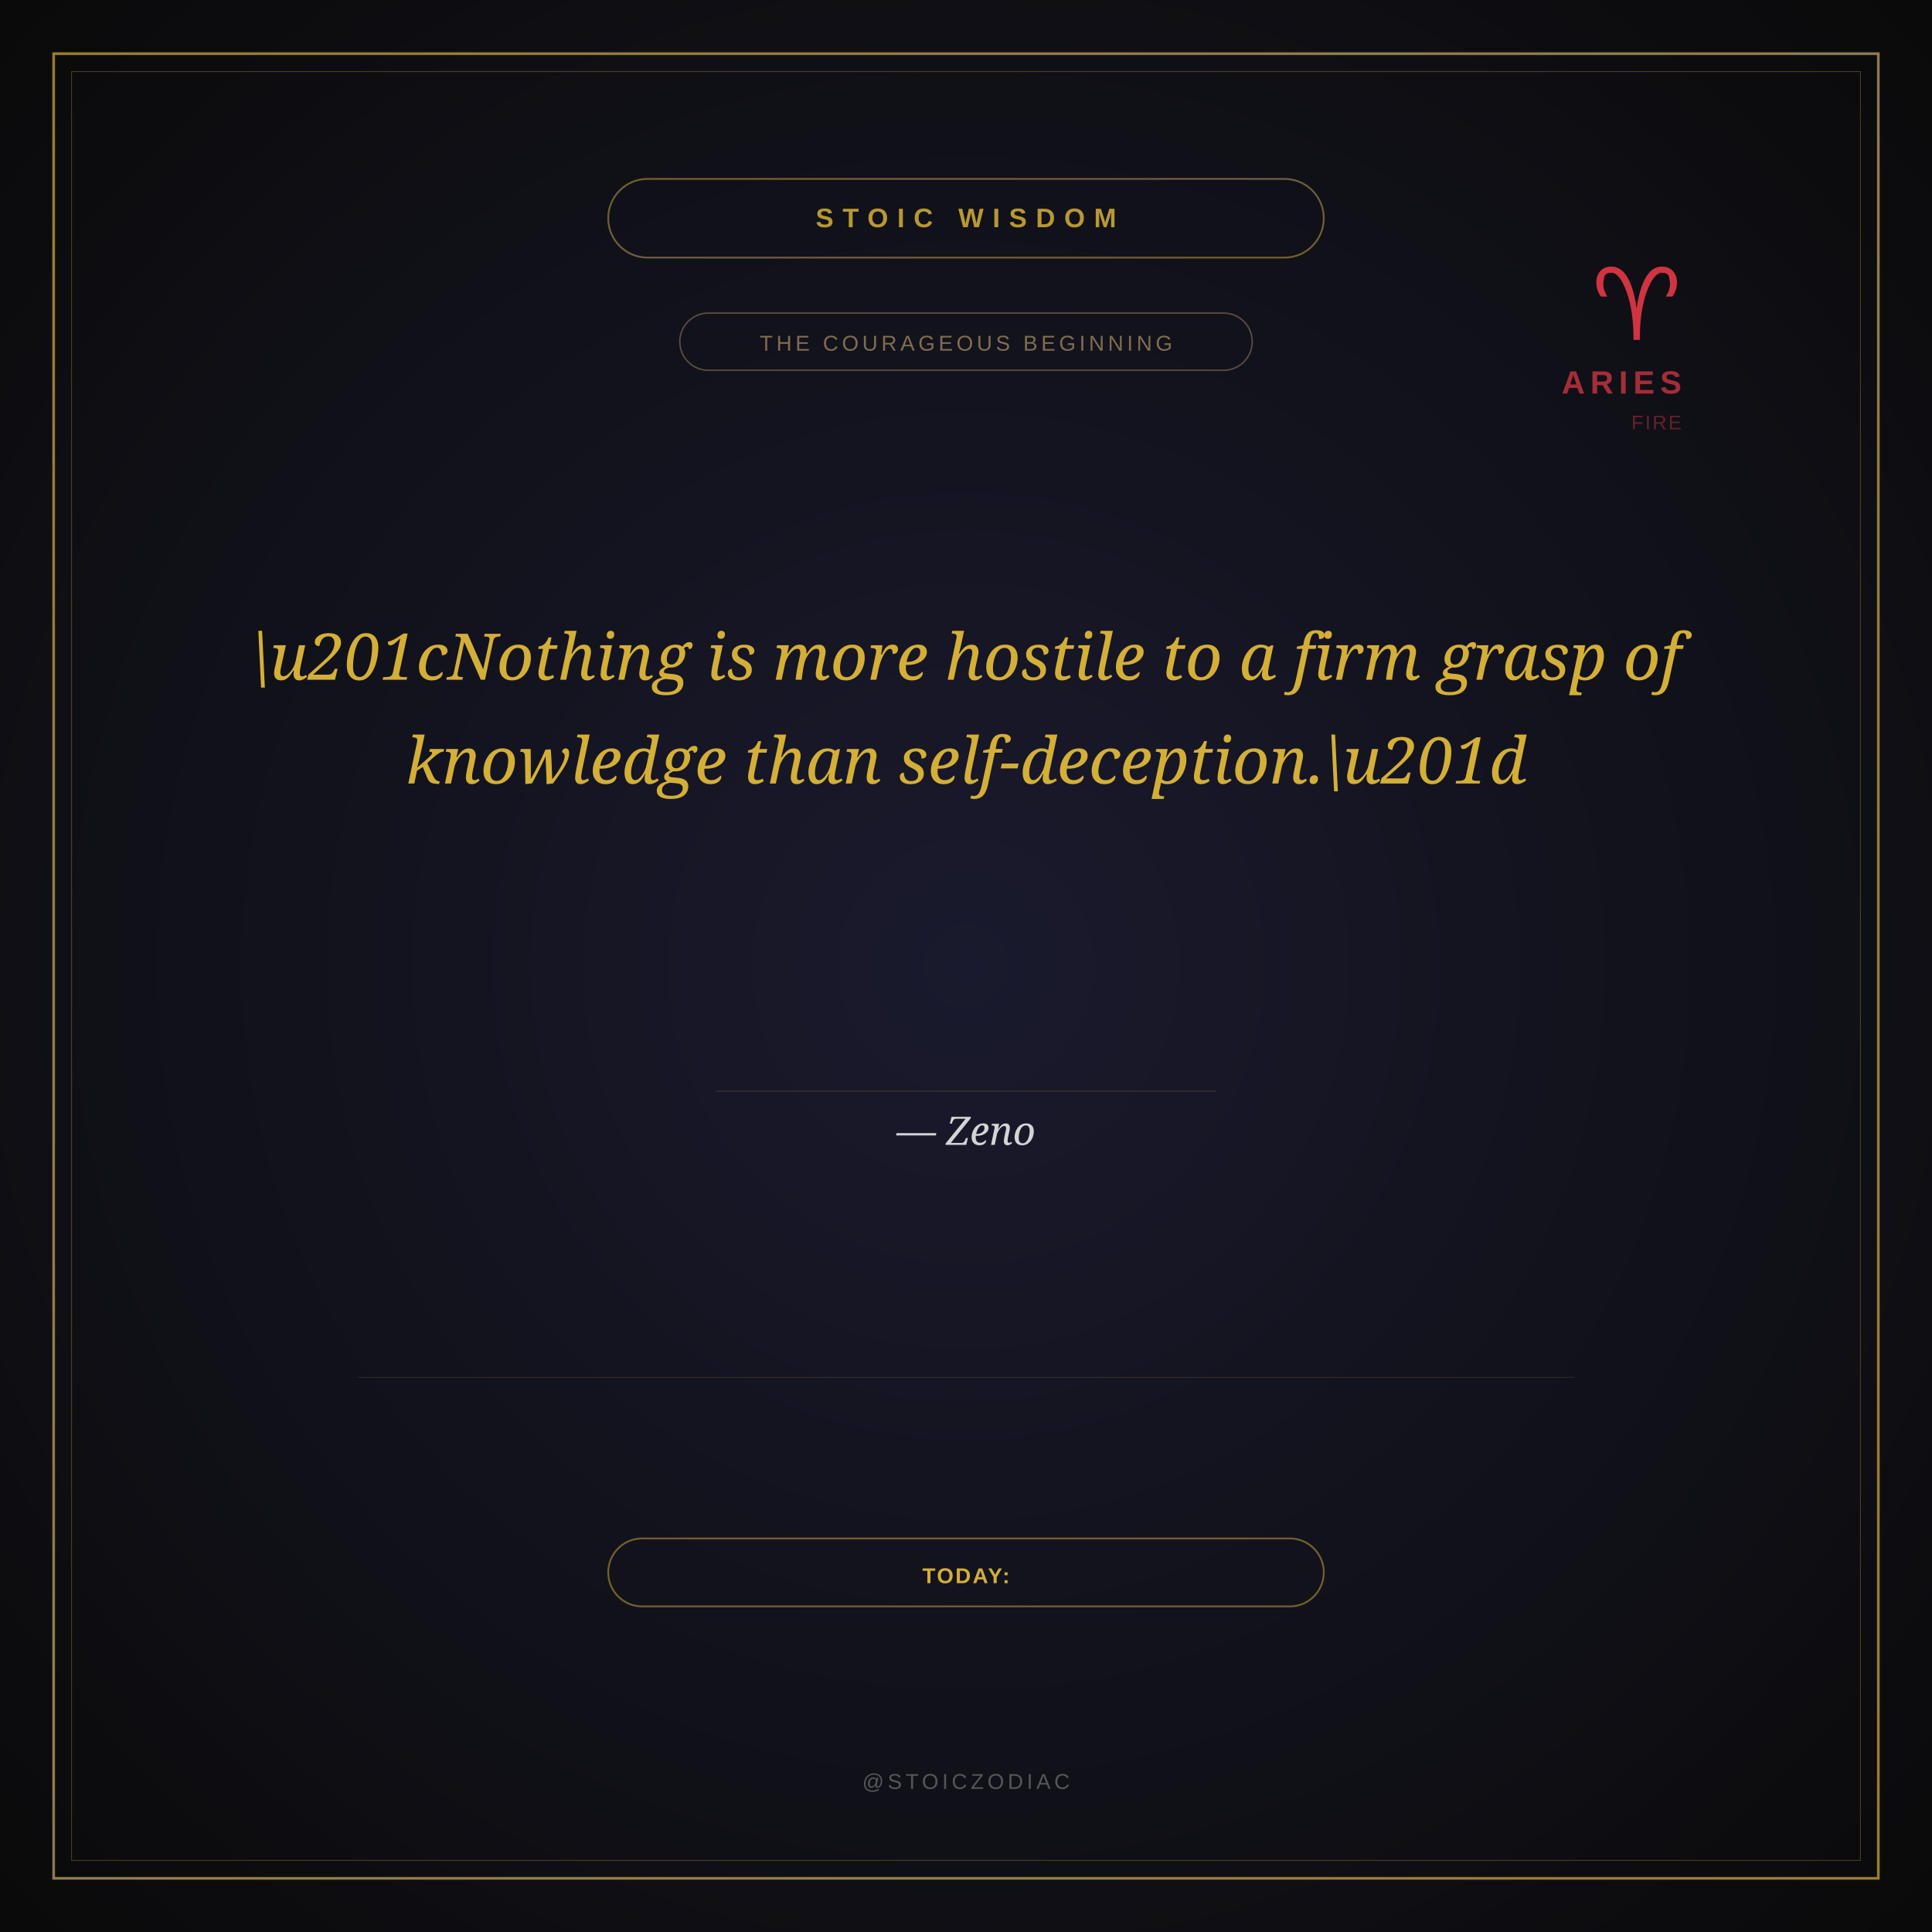
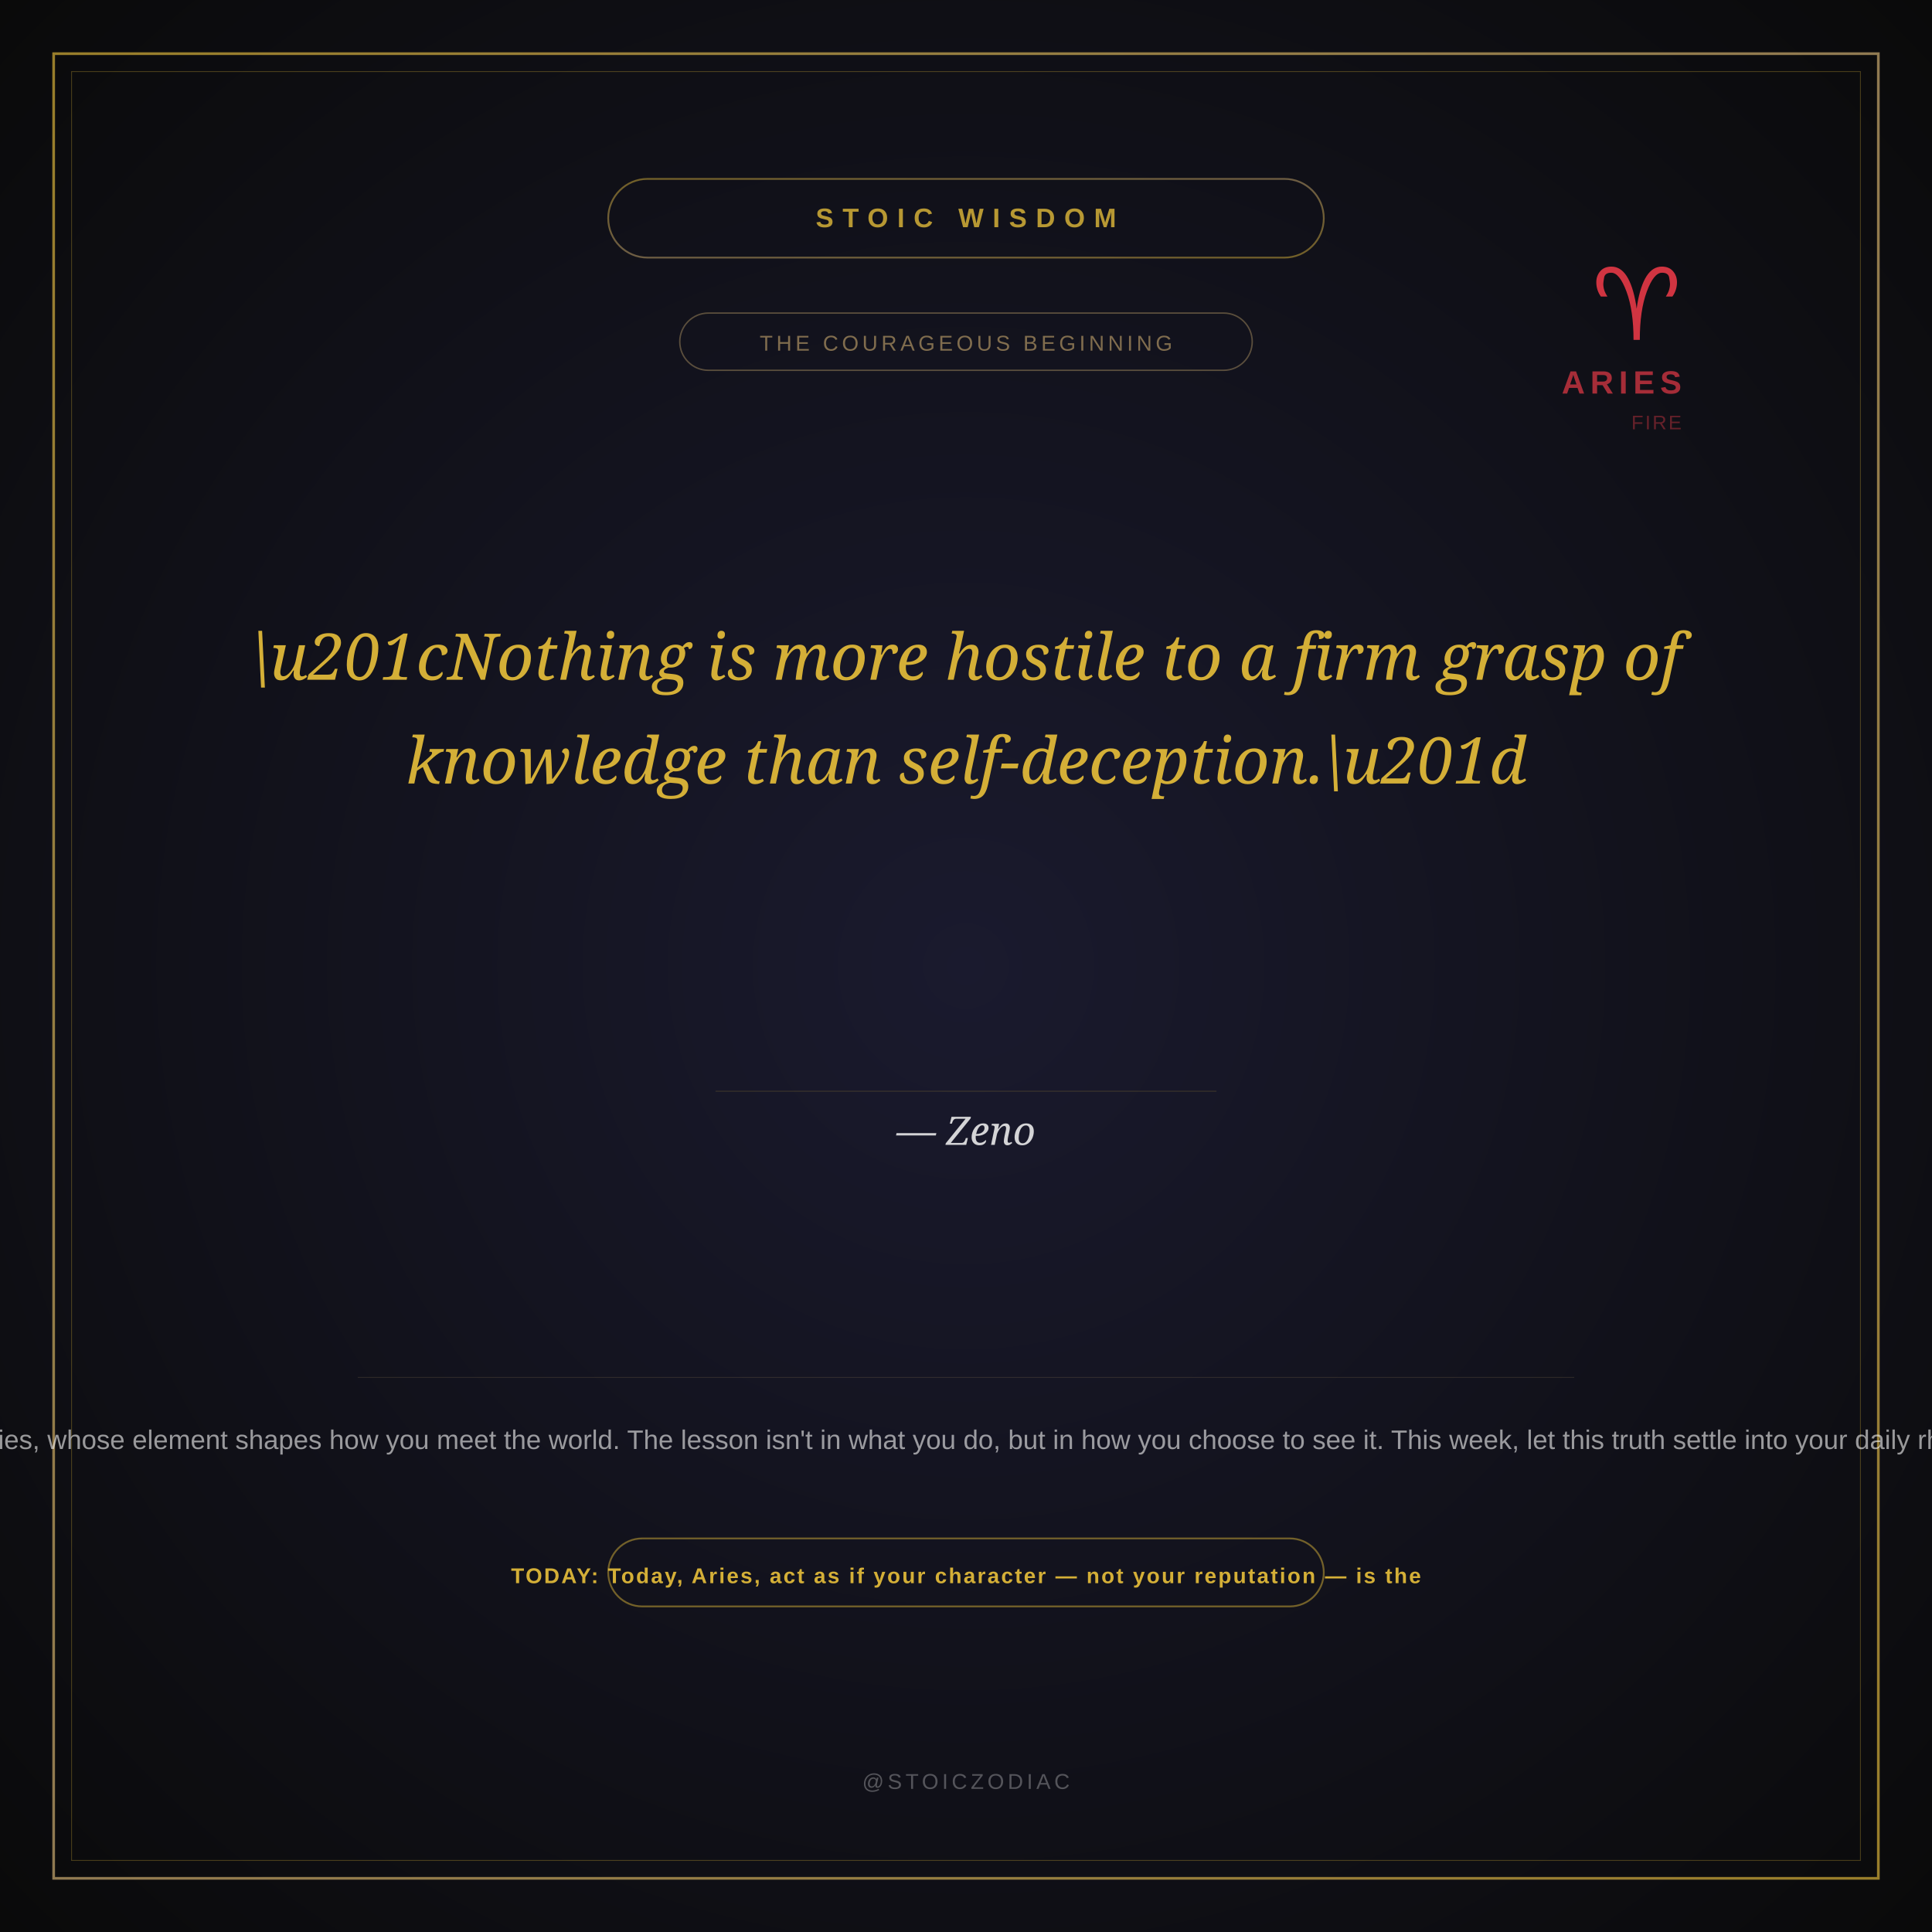
<svg xmlns="http://www.w3.org/2000/svg" viewBox="0 0 1080 1080" width="1080" height="1080">
  <defs>
    <radialGradient id="bgGrad" cx="50%" cy="50%" r="70%">
      <stop offset="0%" stop-color="#1A1A2E" />
      <stop offset="100%" stop-color="#0A0A0A" />
    </radialGradient>
    <linearGradient id="goldGrad" x1="0%" y1="0%" x2="100%" y2="100%">
      <stop offset="0%" stop-color="#D4AF37" />
      <stop offset="50%" stop-color="#C9A96E" />
      <stop offset="100%" stop-color="#D4AF37" />
    </linearGradient>
  </defs>
  <rect width="1080" height="1080" fill="url(#bgGrad)" />
  <rect x="30" y="30" width="1020" height="1020" fill="none" stroke="url(#goldGrad)" stroke-width="1.5" opacity="0.7" />
  <rect x="40" y="40" width="1000" height="1000" fill="none" stroke="#D4AF37" stroke-width="0.5" opacity="0.3" />
  <line x1="240" y1="60" x2="840" y2="60" stroke="url(#goldGrad)" stroke-width="1.5" opacity="0.5" />
  <line x1="240" y1="1018" x2="840" y2="1018" stroke="url(#goldGrad)" stroke-width="1.5" opacity="0.5" />
  <rect x="340" y="100" width="400" height="44" rx="22" fill="none" stroke="url(#goldGrad)" stroke-width="1" opacity="0.5" />
  <text x="540" y="127" font-family="Arial, sans-serif" font-size="15" font-weight="600" letter-spacing="5" fill="#D4AF37" text-anchor="middle" opacity="0.85">STOIC WISDOM</text>
  <text x="940" y="190" font-family="serif" font-size="56" fill="#E63946" text-anchor="end" opacity="0.9">♈</text>
  <text x="940" y="220" font-family="Arial, sans-serif" font-size="18" font-weight="600" fill="#E63946" text-anchor="end" letter-spacing="3" opacity="0.7">ARIES</text>
  <text x="940" y="240" font-family="Arial, sans-serif" font-size="11" fill="#E63946" text-anchor="end" letter-spacing="1" opacity="0.4">FIRE</text>
  <rect x="380" y="175" width="320" height="32" rx="16" fill="none" stroke="#C9A96E" stroke-width="0.8" opacity="0.4" />
  <text x="540" y="196" font-family="Arial, sans-serif" font-size="12" font-weight="500" letter-spacing="2" fill="#C9A96E" text-anchor="middle" opacity="0.6">THE COURAGEOUS BEGINNING</text>
  <line x1="250" y1="280" x2="830" y2="280" stroke="url(#goldGrad)" stroke-width="0.5" opacity="0.2" />
  <text x="540" y="380" font-family="Georgia, serif" font-size="36" fill="#D4AF37" text-anchor="middle" font-style="italic">\u201cNothing is more hostile to a firm grasp of</text>
  <text x="540" y="438" font-family="Georgia, serif" font-size="36" fill="#D4AF37" text-anchor="middle" font-style="italic">knowledge than self-deception.\u201d</text>
  <line x1="400" y1="610" x2="680" y2="610" stroke="#D4AF37" stroke-width="0.5" opacity="0.2" />
  <text x="540" y="640" font-family="Georgia, serif" font-size="22" font-style="italic" fill="#F5F5F5" text-anchor="middle" opacity="0.85">— Zeno</text>
  <line x1="200" y1="770" x2="880" y2="770" stroke="#C9A96E" stroke-width="0.5" opacity="0.15" />
-   <text x="540" y="810" font-family="Arial, sans-serif" font-size="15" fill="#F5F5F5" text-anchor="middle" opacity="0.6" />
+   <text x="540" y="810" font-family="Arial, sans-serif" font-size="15" fill="#F5F5F5" text-anchor="middle" opacity="0.6">For Aries, whose element shapes how you meet the world. The lesson isn't in what you do, but in how you choose to see it. This week, let this truth settle into your daily rhythm.</text>
  <rect x="340" y="860" width="400" height="38" rx="19" fill="none" stroke="#D4AF37" stroke-width="1" opacity="0.5" />
-   <text x="540" y="885" font-family="Arial, sans-serif" font-size="12" font-weight="600" fill="#D4AF37" text-anchor="middle" letter-spacing="1">TODAY: </text>
+   <text x="540" y="885" font-family="Arial, sans-serif" font-size="12" font-weight="600" fill="#D4AF37" text-anchor="middle" letter-spacing="1">TODAY: Today, Aries, act as if your character — not your reputation — is the </text>
  <text x="540" y="1000" font-family="Arial, sans-serif" font-size="12" fill="#F5F5F5" text-anchor="middle" opacity="0.3" letter-spacing="2">@STOICZODIAC</text>
</svg>
